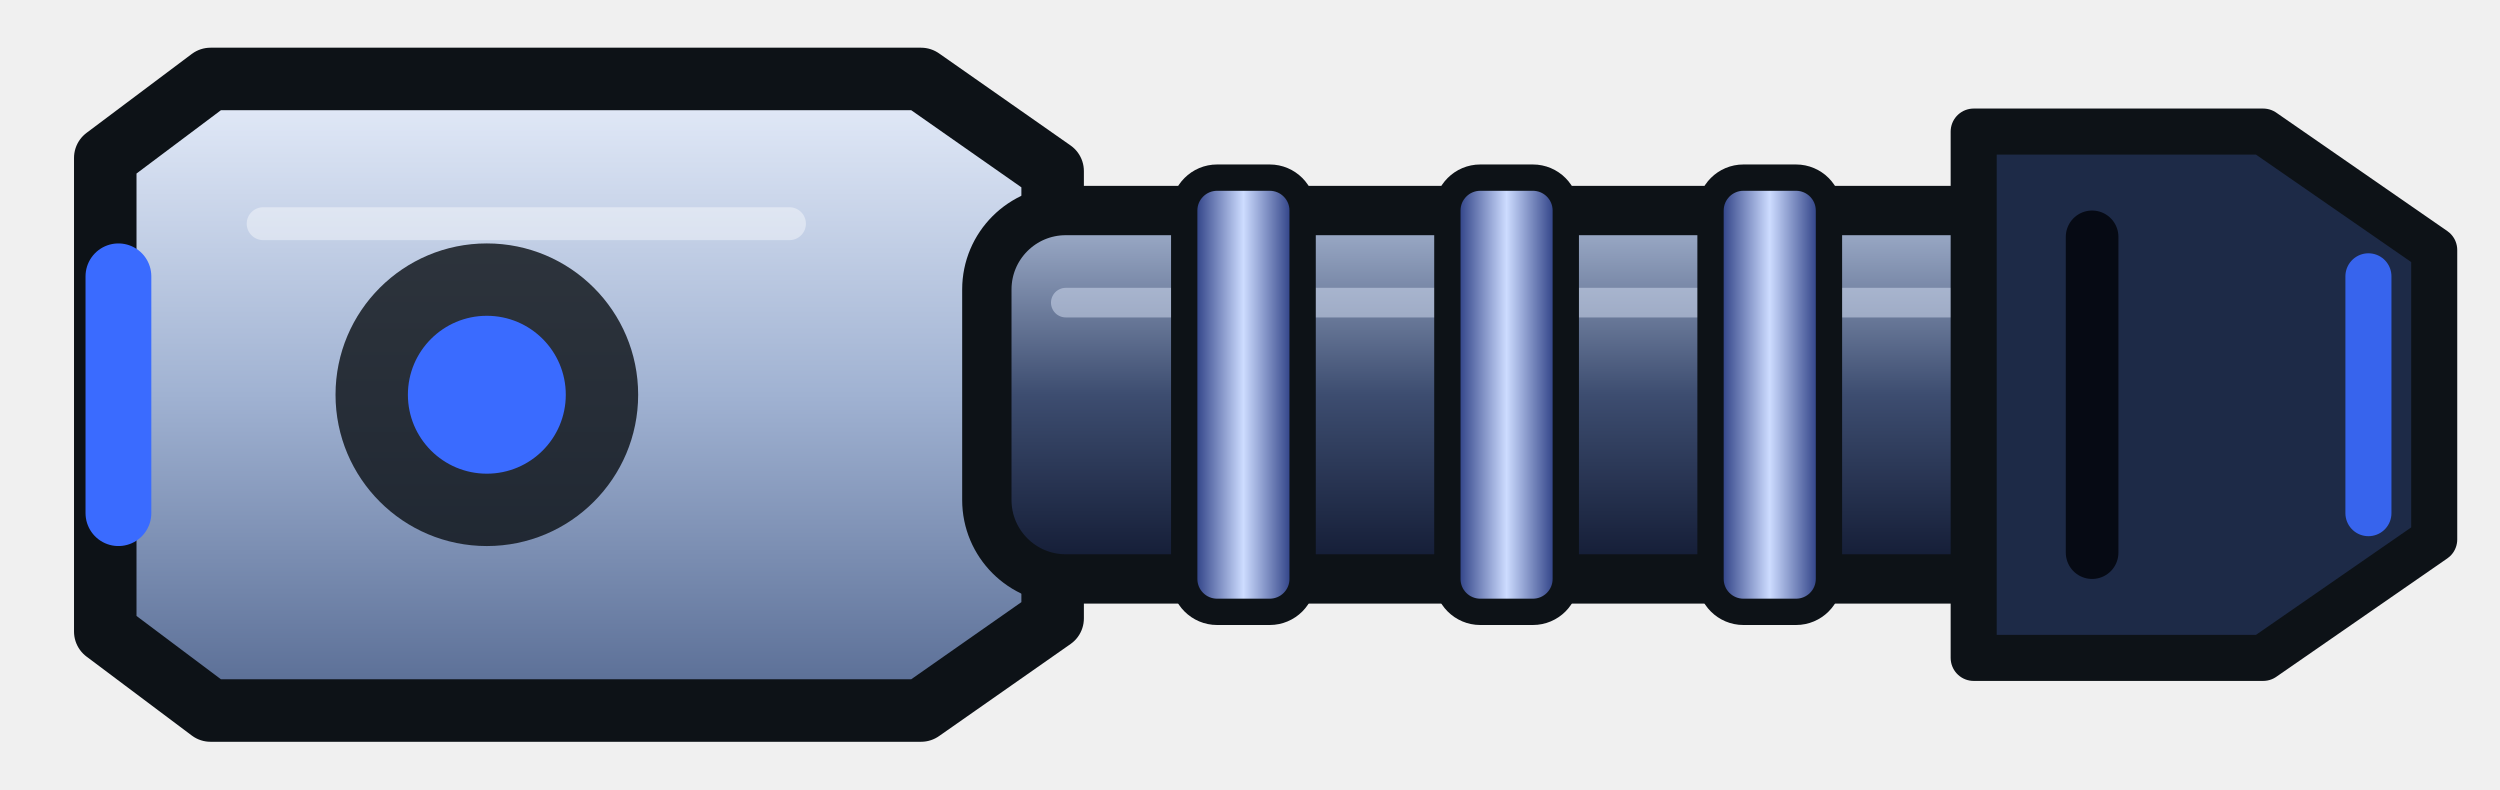
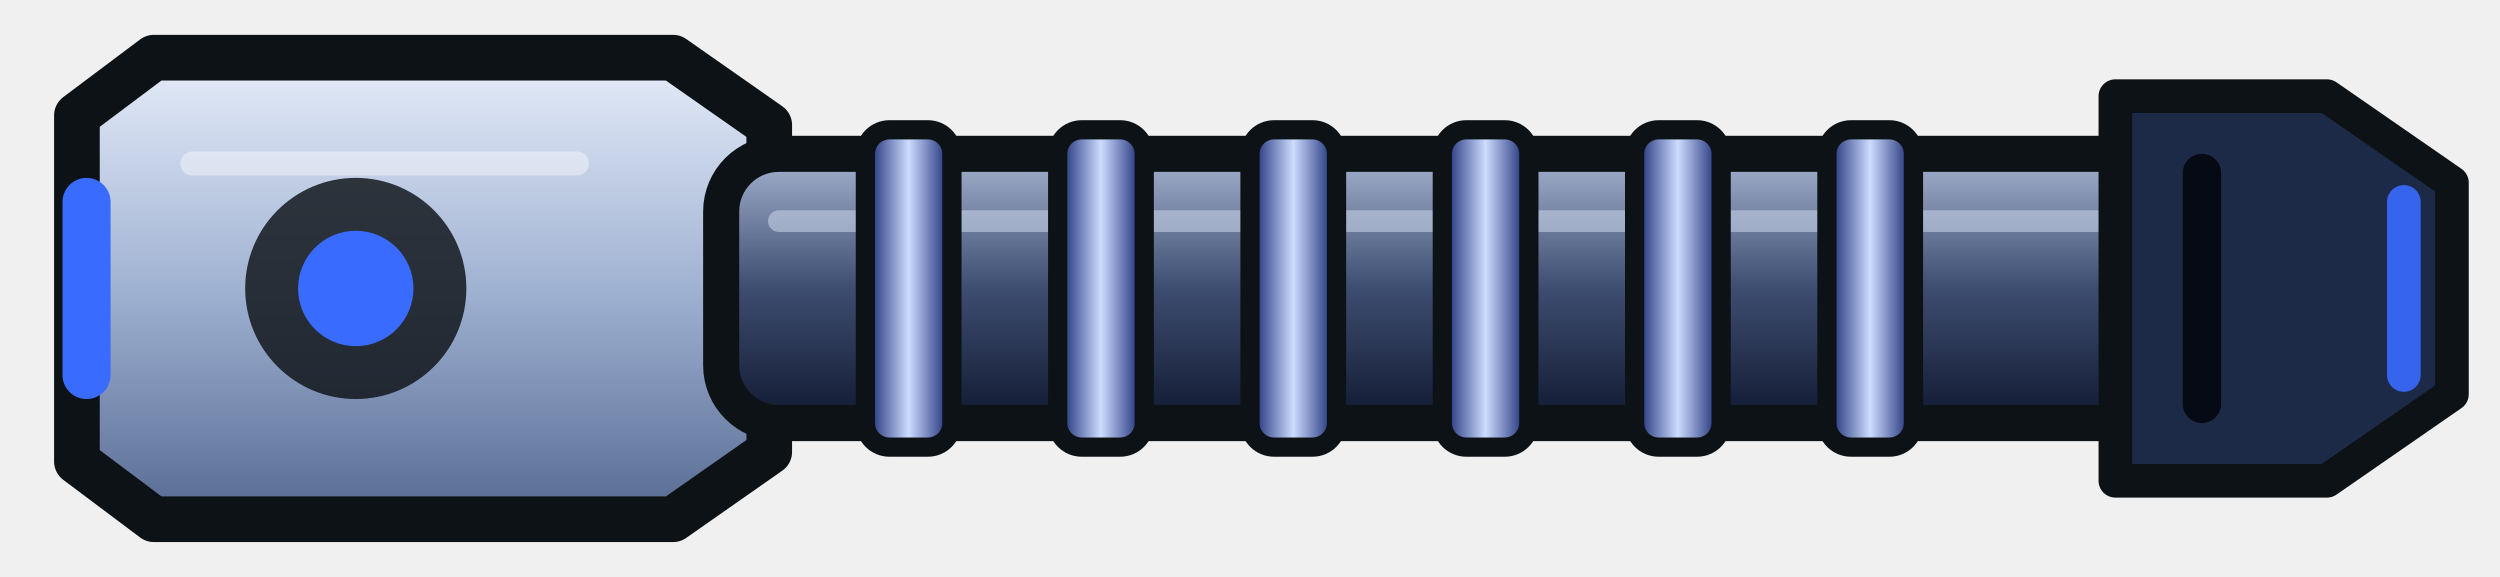
- <svg xmlns="http://www.w3.org/2000/svg" width="38" height="12" viewBox="0 0 38 12">
+ <svg xmlns="http://www.w3.org/2000/svg" width="52" height="12" viewBox="0 0 52 12">
  <defs>
    <linearGradient id="steel" x1="0" y1="0" x2="0" y2="1">
      <stop offset="0" stop-color="#a5b4d0" />
      <stop offset="0.5" stop-color="#3d4d70" />
      <stop offset="1" stop-color="#101830" />
    </linearGradient>
    <linearGradient id="plate" x1="0" y1="0" x2="0" y2="1">
      <stop offset="0" stop-color="#e6edfa" />
      <stop offset="0.5" stop-color="#a0b2d2" />
      <stop offset="1" stop-color="#566a92" />
    </linearGradient>
    <linearGradient id="coil" x1="0" y1="0" x2="1" y2="0">
      <stop offset="0" stop-color="#0a1d6a" />
      <stop offset="0.5" stop-color="#cddcff" />
      <stop offset="1" stop-color="#0a1d6a" />
    </linearGradient>
  </defs>
  <path d="M1.6 2.4L3.2 1.2H14L16 2.6V9.4L14 10.8H3.2L1.6 9.6Z" fill="url(#plate)" stroke="#0d1217" stroke-width=".95" stroke-linejoin="round" />
  <path d="M1.8 4.2V7.8" stroke="#3a6bff" stroke-width="1" stroke-linecap="round" />
  <path d="M4 3.4H12" stroke="#ffffff" stroke-opacity=".4" stroke-width=".5" stroke-linecap="round" />
  <circle cx="7.4" cy="6" r="2.3" fill="#0d1217" fill-opacity=".82" />
  <circle cx="7.4" cy="6" r="1.2" fill="#3a6bff" />
-   <rect x="15" y="3.2" width="16" height="5.6" rx="1.2" fill="url(#steel)" stroke="#0d1217" stroke-width=".75" />
-   <path d="M16.2 4.6H30" stroke="#d6e0f4" stroke-opacity=".5" stroke-width=".45" stroke-linecap="round" />
+   <rect x="15" y="3.2" width="30" height="5.6" rx="1.2" fill="url(#steel)" stroke="#0d1217" stroke-width=".75" />
+   <path d="M16.2 4.6H44" stroke="#d6e0f4" stroke-opacity=".5" stroke-width=".45" stroke-linecap="round" />
  <rect x="18" y="2.7" width="1.8" height="6.6" rx=".5" fill="url(#coil)" stroke="#0d1217" stroke-width=".4" />
  <rect x="22" y="2.7" width="1.8" height="6.6" rx=".5" fill="url(#coil)" stroke="#0d1217" stroke-width=".4" />
  <rect x="26" y="2.7" width="1.8" height="6.6" rx=".5" fill="url(#coil)" stroke="#0d1217" stroke-width=".4" />
-   <path d="M30 2H34.4L37 3.8V8.2L34.4 10H30Z" fill="#1d2a47" stroke="#0d1217" stroke-width=".7" stroke-linejoin="round" />
-   <path d="M31.8 3.6V8.4" stroke="#060a14" stroke-width=".8" stroke-linecap="round" />
-   <path d="M36 4.2V7.8" stroke="#3a6bff" stroke-opacity=".9" stroke-width=".7" stroke-linecap="round" />
+   <rect x="30" y="2.7" width="1.8" height="6.6" rx=".5" fill="url(#coil)" stroke="#0d1217" stroke-width=".4" />
+   <rect x="34" y="2.7" width="1.8" height="6.6" rx=".5" fill="url(#coil)" stroke="#0d1217" stroke-width=".4" />
+   <rect x="38" y="2.7" width="1.8" height="6.6" rx=".5" fill="url(#coil)" stroke="#0d1217" stroke-width=".4" />
+   <path d="M44 2H48.4L51 3.8V8.2L48.4 10H44Z" fill="#1d2a47" stroke="#0d1217" stroke-width=".7" stroke-linejoin="round" />
+   <path d="M45.8 3.6V8.4" stroke="#060a14" stroke-width=".8" stroke-linecap="round" />
+   <path d="M50 4.2V7.8" stroke="#3a6bff" stroke-opacity=".9" stroke-width=".7" stroke-linecap="round" />
</svg>
